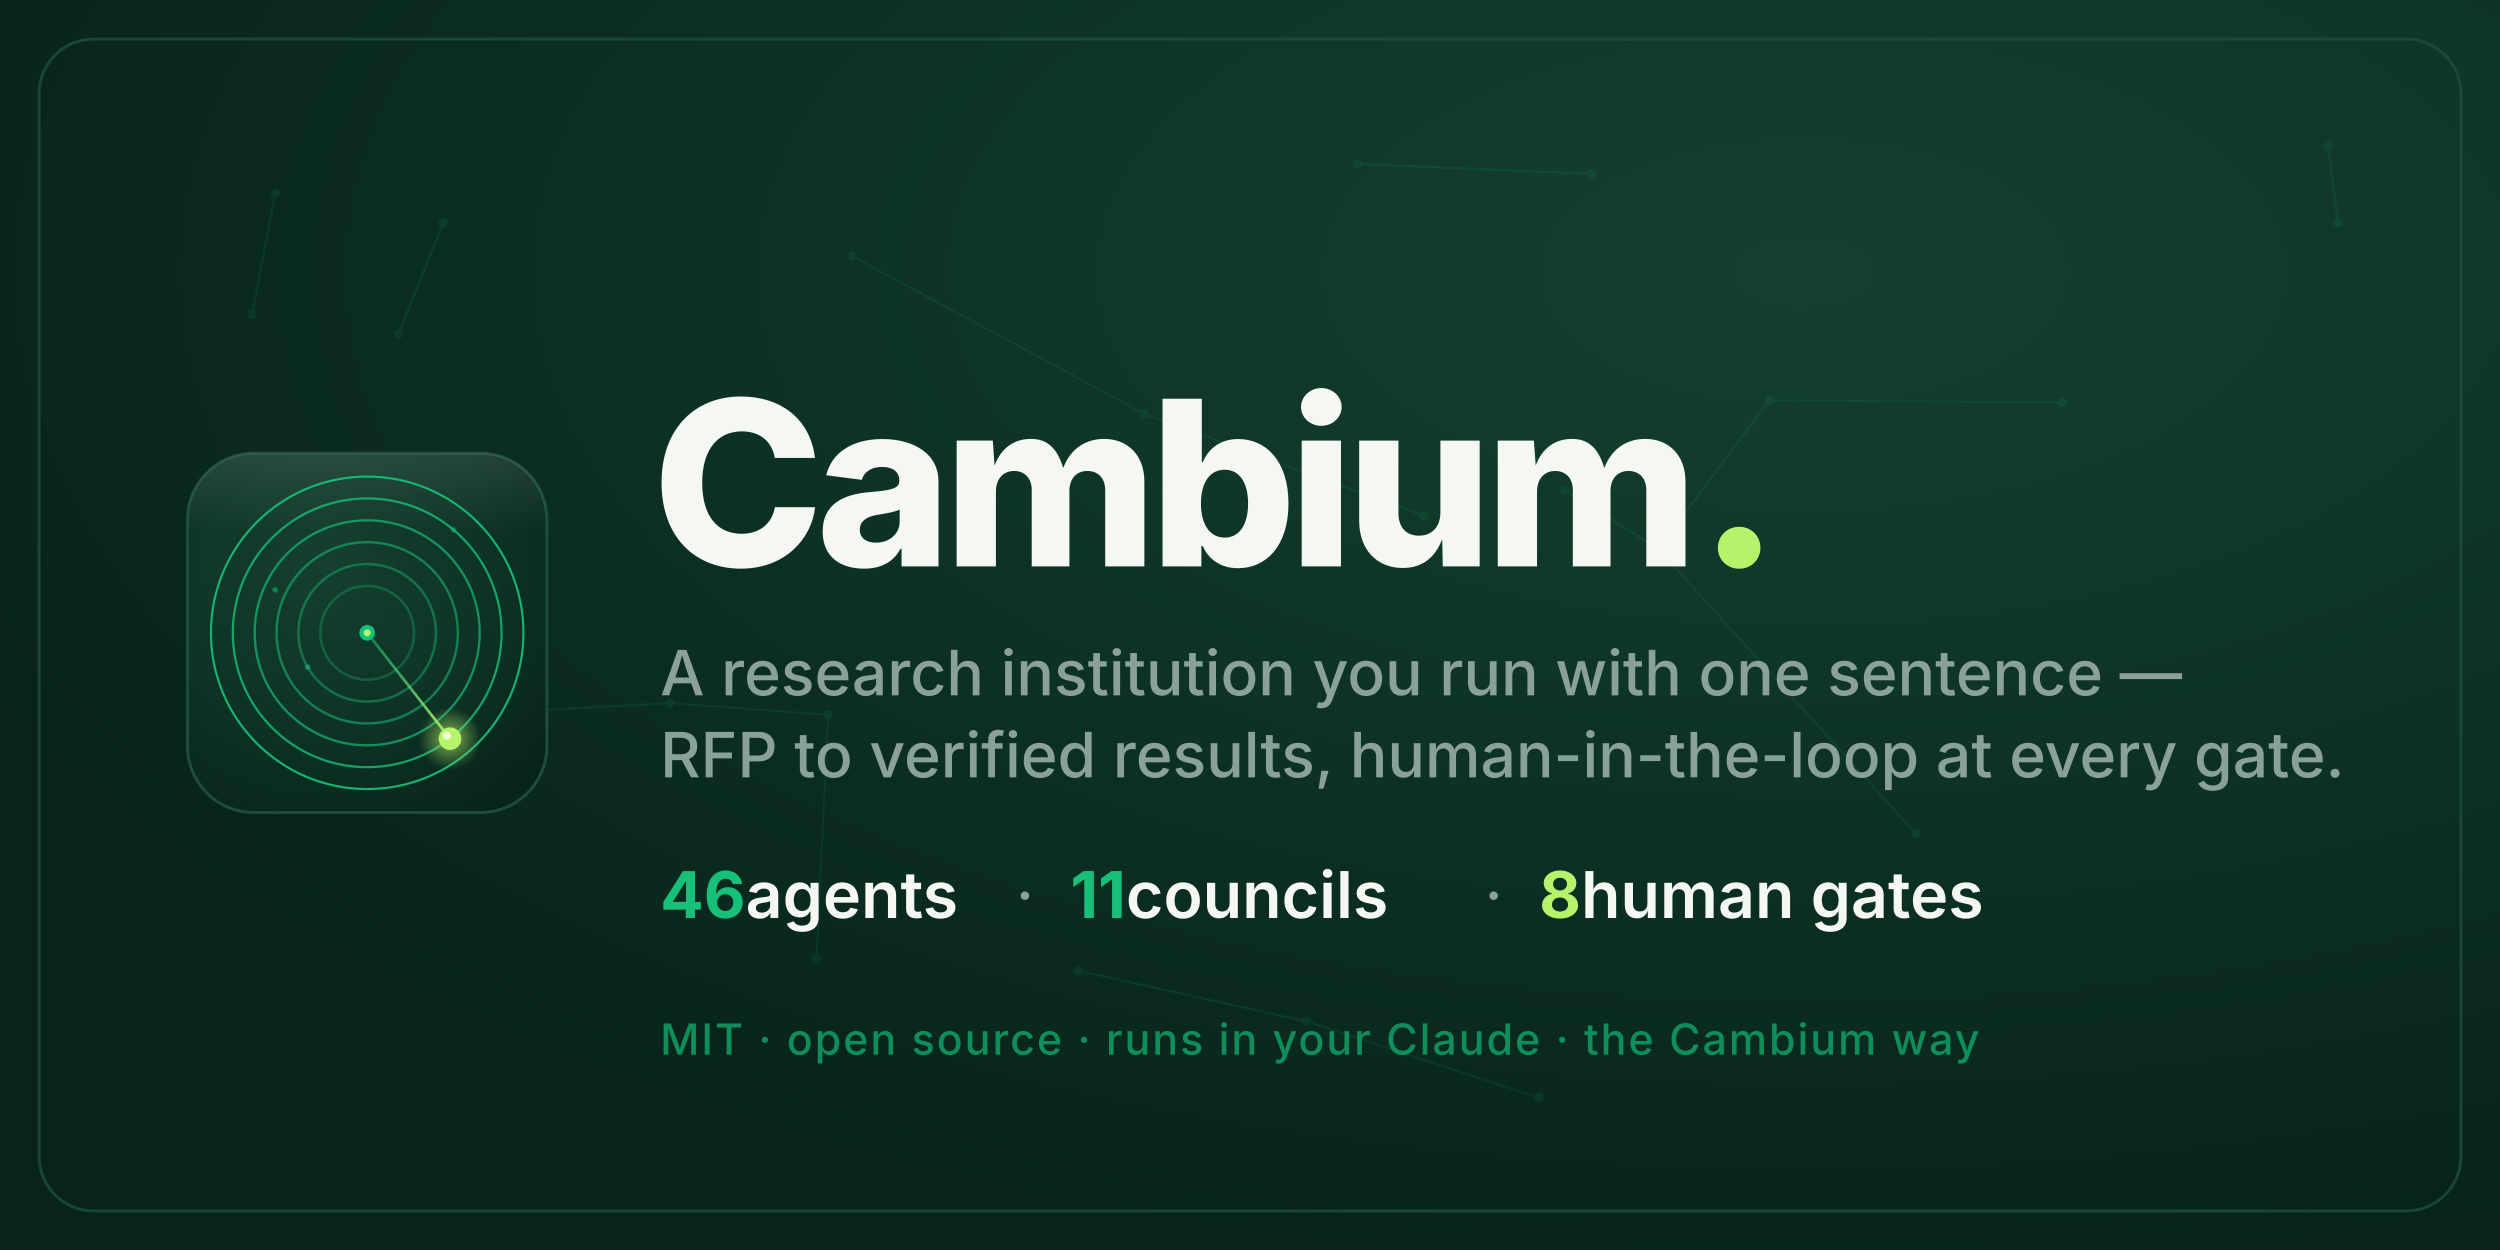
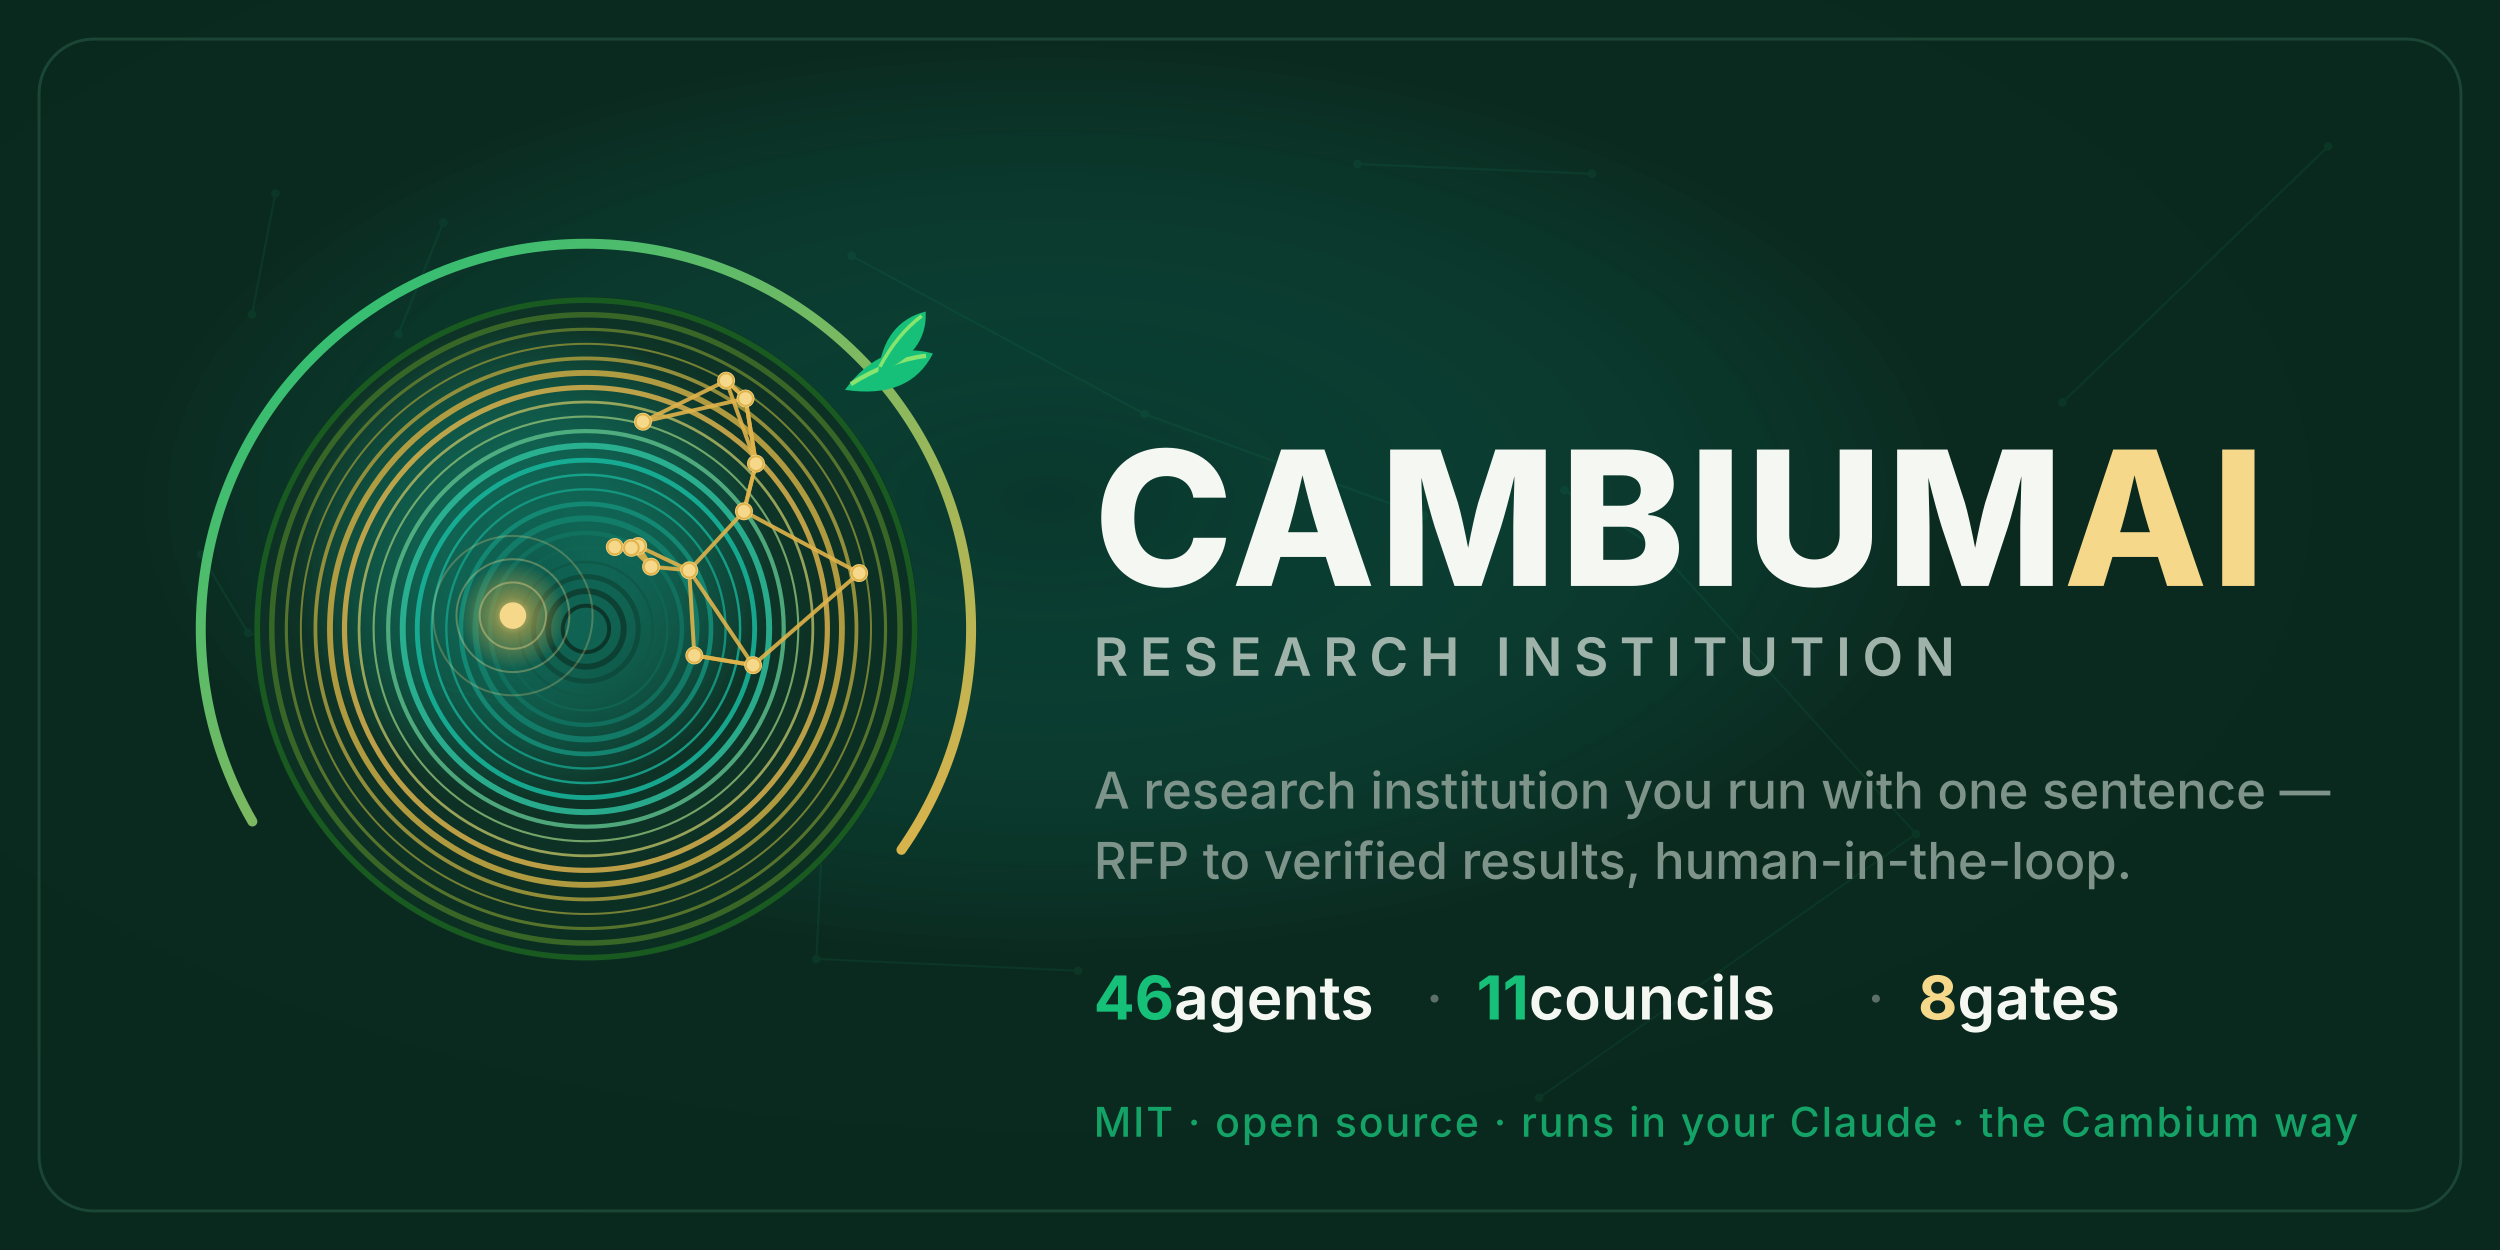
<svg xmlns="http://www.w3.org/2000/svg" viewBox="0 0 1280 640">
  <defs>
-     <radialGradient id="tile" cx="38%" cy="30%" r="85%">
-       <stop offset="0%" stop-color="#15402F" />
-       <stop offset="55%" stop-color="#0E3326" />
-       <stop offset="100%" stop-color="#07231A" />
+     <radialGradient id="disc" cx="42%" cy="40%" r="60%">
+       <stop offset="0%" stop-color="#19C0A6" stop-opacity="0.25" />
+       <stop offset="60%" stop-color="#0E3326" stop-opacity="0.9" />
+       <stop offset="100%" stop-color="#0B2E22" />
    </radialGradient>
-     <radialGradient id="glow" cx="50%" cy="50%" r="50%">
-       <stop offset="0%" stop-color="#B7F36A" stop-opacity="0.95" />
-       <stop offset="35%" stop-color="#B7F36A" stop-opacity="0.45" />
-       <stop offset="100%" stop-color="#B7F36A" stop-opacity="0" />
+     <radialGradient id="blip" cx="50%" cy="50%" r="50%">
+       <stop offset="0%" stop-color="#F6D88A" stop-opacity="0.95" />
+       <stop offset="35%" stop-color="#E0B24A" stop-opacity="0.5" />
+       <stop offset="100%" stop-color="#E0B24A" stop-opacity="0" />
    </radialGradient>
-     <linearGradient id="spoke" x1="0" y1="0" x2="1" y2="0">
-       <stop offset="0%" stop-color="#16C079" stop-opacity="0.5" />
-       <stop offset="100%" stop-color="#B7F36A" stop-opacity="0.95" />
+     <linearGradient id="arc" x1="0" y1="0" x2="1" y2="1">
+       <stop offset="0%" stop-color="#16C079" />
+       <stop offset="100%" stop-color="#E0B24A" />
    </linearGradient>
-     <linearGradient id="sheen" x1="0" y1="0" x2="0" y2="1">
-       <stop offset="0%" stop-color="#FFFFFF" stop-opacity="0.10" />
-       <stop offset="22%" stop-color="#FFFFFF" stop-opacity="0" />
+     <linearGradient id="arc2" x1="1" y1="0" x2="0" y2="1">
+       <stop offset="0%" stop-color="#E0B24A" />
+       <stop offset="100%" stop-color="#16C079" />
    </linearGradient>
  </defs>
-   <defs>
-     <radialGradient id="bgmesh" cx="72%" cy="22%" r="80%">
-       <stop offset="0%" stop-color="#15402F" />
-       <stop offset="48%" stop-color="#0E3326" />
-       <stop offset="100%" stop-color="#07231A" />
-     </radialGradient>
-   </defs>
  <rect width="1280" height="640" fill="#07231A" />
-   <rect width="1280" height="640" fill="url(#bgmesh)" />
-   <g opacity="0.10">
+   <rect width="1280" height="640" fill="url(#disc)" opacity="0.5" />
+   <g opacity="0.08">
    <line x1="436" y1="131" x2="586" y2="212" stroke="#16C079" stroke-width="1" />
    <line x1="815" y1="89" x2="695" y2="84" stroke="#16C079" stroke-width="1" />
    <line x1="682" y1="247" x2="729" y2="264" stroke="#16C079" stroke-width="1" />
    <line x1="127" y1="324" x2="103" y2="284" stroke="#16C079" stroke-width="1" />
    <line x1="103" y1="284" x2="127" y2="324" stroke="#16C079" stroke-width="1" />
    <line x1="141" y1="99" x2="129" y2="161" stroke="#16C079" stroke-width="1" />
-     <line x1="552" y1="497" x2="669" y2="523" stroke="#16C079" stroke-width="1" />
+     <line x1="552" y1="497" x2="418" y2="491" stroke="#16C079" stroke-width="1" />
    <line x1="204" y1="171" x2="227" y2="114" stroke="#16C079" stroke-width="1" />
-     <line x1="788" y1="562" x2="669" y2="523" stroke="#16C079" stroke-width="1" />
+     <line x1="788" y1="562" x2="981" y2="427" stroke="#16C079" stroke-width="1" />
    <line x1="729" y1="264" x2="682" y2="247" stroke="#16C079" stroke-width="1" />
-     <line x1="1192" y1="75" x2="1197" y2="114" stroke="#16C079" stroke-width="1" />
-     <line x1="1056" y1="206" x2="906" y2="205" stroke="#16C079" stroke-width="1" />
+     <line x1="1192" y1="75" x2="1056" y2="206" stroke="#16C079" stroke-width="1" />
+     <line x1="1056" y1="206" x2="1192" y2="75" stroke="#16C079" stroke-width="1" />
    <line x1="227" y1="114" x2="204" y2="171" stroke="#16C079" stroke-width="1" />
    <line x1="418" y1="491" x2="424" y2="366" stroke="#16C079" stroke-width="1" />
-     <line x1="270" y1="364" x2="343" y2="360" stroke="#16C079" stroke-width="1" />
+     <line x1="270" y1="364" x2="127" y2="324" stroke="#16C079" stroke-width="1" />
    <line x1="801" y1="251" x2="849" y2="281" stroke="#16C079" stroke-width="1" />
    <line x1="695" y1="84" x2="815" y2="89" stroke="#16C079" stroke-width="1" />
    <line x1="129" y1="161" x2="141" y2="99" stroke="#16C079" stroke-width="1" />
    <line x1="849" y1="281" x2="801" y2="251" stroke="#16C079" stroke-width="1" />
-     <line x1="424" y1="366" x2="343" y2="360" stroke="#16C079" stroke-width="1" />
+     <line x1="424" y1="366" x2="418" y2="491" stroke="#16C079" stroke-width="1" />
    <line x1="586" y1="212" x2="682" y2="247" stroke="#16C079" stroke-width="1" />
    <line x1="981" y1="427" x2="849" y2="281" stroke="#16C079" stroke-width="1" />
-     <line x1="343" y1="360" x2="270" y2="364" stroke="#16C079" stroke-width="1" />
-     <line x1="669" y1="523" x2="552" y2="497" stroke="#16C079" stroke-width="1" />
-     <line x1="906" y1="205" x2="849" y2="281" stroke="#16C079" stroke-width="1" />
-     <line x1="1197" y1="114" x2="1192" y2="75" stroke="#16C079" stroke-width="1" />
-     <circle cx="436" cy="131" r="2.4" fill="#16C079" />
-     <circle cx="815" cy="89" r="2.4" fill="#16C079" />
-     <circle cx="682" cy="247" r="2.4" fill="#16C079" />
-     <circle cx="127" cy="324" r="2.4" fill="#16C079" />
-     <circle cx="103" cy="284" r="2.4" fill="#16C079" />
-     <circle cx="141" cy="99" r="2.4" fill="#16C079" />
-     <circle cx="552" cy="497" r="2.4" fill="#16C079" />
-     <circle cx="204" cy="171" r="2.4" fill="#16C079" />
-     <circle cx="788" cy="562" r="2.4" fill="#16C079" />
-     <circle cx="729" cy="264" r="2.4" fill="#16C079" />
-     <circle cx="1192" cy="75" r="2.4" fill="#16C079" />
-     <circle cx="1056" cy="206" r="2.4" fill="#16C079" />
-     <circle cx="227" cy="114" r="2.4" fill="#16C079" />
-     <circle cx="418" cy="491" r="2.4" fill="#16C079" />
-     <circle cx="270" cy="364" r="2.4" fill="#16C079" />
-     <circle cx="801" cy="251" r="2.4" fill="#16C079" />
-     <circle cx="695" cy="84" r="2.4" fill="#16C079" />
-     <circle cx="129" cy="161" r="2.4" fill="#16C079" />
-     <circle cx="849" cy="281" r="2.4" fill="#16C079" />
-     <circle cx="424" cy="366" r="2.4" fill="#16C079" />
-     <circle cx="586" cy="212" r="2.4" fill="#16C079" />
-     <circle cx="981" cy="427" r="2.4" fill="#16C079" />
-     <circle cx="343" cy="360" r="2.4" fill="#16C079" />
-     <circle cx="669" cy="523" r="2.4" fill="#16C079" />
-     <circle cx="906" cy="205" r="2.4" fill="#16C079" />
-     <circle cx="1197" cy="114" r="2.4" fill="#16C079" />
+     <circle cx="436" cy="131" r="2.2" fill="#16C079" />
+     <circle cx="815" cy="89" r="2.2" fill="#16C079" />
+     <circle cx="682" cy="247" r="2.2" fill="#16C079" />
+     <circle cx="127" cy="324" r="2.2" fill="#16C079" />
+     <circle cx="103" cy="284" r="2.2" fill="#16C079" />
+     <circle cx="141" cy="99" r="2.2" fill="#16C079" />
+     <circle cx="552" cy="497" r="2.2" fill="#16C079" />
+     <circle cx="204" cy="171" r="2.2" fill="#16C079" />
+     <circle cx="788" cy="562" r="2.2" fill="#16C079" />
+     <circle cx="729" cy="264" r="2.2" fill="#16C079" />
+     <circle cx="1192" cy="75" r="2.2" fill="#16C079" />
+     <circle cx="1056" cy="206" r="2.2" fill="#16C079" />
+     <circle cx="227" cy="114" r="2.2" fill="#16C079" />
+     <circle cx="418" cy="491" r="2.2" fill="#16C079" />
+     <circle cx="270" cy="364" r="2.2" fill="#16C079" />
+     <circle cx="801" cy="251" r="2.2" fill="#16C079" />
+     <circle cx="695" cy="84" r="2.2" fill="#16C079" />
+     <circle cx="129" cy="161" r="2.2" fill="#16C079" />
+     <circle cx="849" cy="281" r="2.2" fill="#16C079" />
+     <circle cx="424" cy="366" r="2.2" fill="#16C079" />
+     <circle cx="586" cy="212" r="2.2" fill="#16C079" />
+     <circle cx="981" cy="427" r="2.2" fill="#16C079" />
  </g>
  <rect x="20" y="20" width="1240" height="600" rx="28" fill="none" stroke="#1F4D3B" stroke-width="1.5" opacity="0.8" />
  <g>
-     <rect x="96" y="232" width="184" height="184" rx="34" fill="url(#tile)" stroke="#1F4D3B" stroke-width="1.5" />
-     <rect x="96" y="232" width="184" height="184" rx="34" fill="url(#sheen)" />
-     <circle cx="188" cy="324" r="24.00" fill="none" stroke="#16C079" stroke-width="1.34" opacity="0.30" />
-     <circle cx="188" cy="324" r="35.20" fill="none" stroke="#16C079" stroke-width="1.29" opacity="0.42" />
-     <circle cx="188" cy="324" r="46.40" fill="none" stroke="#16C079" stroke-width="1.24" opacity="0.55" />
-     <circle cx="188" cy="324" r="57.60" fill="none" stroke="#16C079" stroke-width="1.19" opacity="0.67" />
-     <circle cx="188" cy="324" r="68.80" fill="none" stroke="#16C079" stroke-width="1.14" opacity="0.80" />
-     <circle cx="188" cy="324" r="80.00" fill="none" stroke="#16C079" stroke-width="1.09" opacity="0.92" />
-     <circle cx="140.9" cy="302.0" r="1.44" fill="#16C079" opacity="0.5" />
-     <circle cx="232.2" cy="271.3" r="1.44" fill="#16C079" opacity="0.42" />
-     <circle cx="157.5" cy="341.6" r="1.44" fill="#16C079" opacity="0.55" />
-     <line x1="188" y1="324" x2="230.4" y2="378.2" stroke="url(#spoke)" stroke-width="1.41" stroke-linecap="round" />
-     <circle cx="230.4" cy="378.2" r="16.0" fill="url(#glow)" />
-     <circle cx="230.4" cy="378.2" r="5.8" fill="#B7F36A" />
-     <circle cx="228.8" cy="376.6" r="2.1" fill="#EAFFC9" />
-     <circle cx="188" cy="324" r="4.0" fill="#16C079" />
-     <circle cx="188" cy="324" r="1.8" fill="#B7F36A" />
+     <circle cx="300.00" cy="322.00" r="170.00" fill="url(#disc)" />
+     <circle cx="300.00" cy="322.00" r="11.90" fill="none" stroke="#0b2e22" stroke-width="2.04" opacity="0.85" />
+     <circle cx="300.00" cy="322.00" r="19.35" fill="none" stroke="#0c3b2e" stroke-width="3.02" opacity="0.85" />
+     <circle cx="300.00" cy="322.00" r="26.80" fill="none" stroke="#0d493b" stroke-width="2.57" opacity="0.85" />
+     <circle cx="300.00" cy="322.00" r="34.24" fill="none" stroke="#0f5747" stroke-width="1.34" opacity="0.85" />
+     <circle cx="300.00" cy="322.00" r="41.69" fill="none" stroke="#106554" stroke-width="1.14" opacity="0.85" />
+     <circle cx="300.00" cy="322.00" r="49.14" fill="none" stroke="#117360" stroke-width="2.26" opacity="0.85" />
+     <circle cx="300.00" cy="322.00" r="56.59" fill="none" stroke="#13816d" stroke-width="3.06" opacity="0.85" />
+     <circle cx="300.00" cy="322.00" r="64.03" fill="none" stroke="#148f7a" stroke-width="2.37" opacity="0.85" />
+     <circle cx="300.00" cy="322.00" r="71.48" fill="none" stroke="#159d86" stroke-width="1.20" opacity="0.85" />
+     <circle cx="300.00" cy="322.00" r="78.93" fill="none" stroke="#17ab93" stroke-width="1.26" opacity="0.85" />
+     <circle cx="300.00" cy="322.00" r="86.38" fill="none" stroke="#18b99f" stroke-width="2.47" opacity="0.85" />
+     <circle cx="300.00" cy="322.00" r="93.82" fill="none" stroke="#2ebe9c" stroke-width="3.05" opacity="0.85" />
+     <circle cx="300.00" cy="322.00" r="101.27" fill="none" stroke="#59bb88" stroke-width="2.15" opacity="0.85" />
+     <circle cx="300.00" cy="322.00" r="108.72" fill="none" stroke="#84b874" stroke-width="1.09" opacity="0.85" />
+     <circle cx="300.00" cy="322.00" r="116.17" fill="none" stroke="#afb560" stroke-width="1.42" opacity="0.85" />
+     <circle cx="300.00" cy="322.00" r="123.61" fill="none" stroke="#dab24c" stroke-width="2.66" opacity="0.85" />
+     <circle cx="300.00" cy="322.00" r="131.06" fill="none" stroke="#c2a543" stroke-width="2.99" opacity="0.9" />
+     <circle cx="300.00" cy="322.00" r="138.51" fill="none" stroke="#a1973c" stroke-width="1.93" opacity="0.9" />
+     <circle cx="300.00" cy="322.00" r="145.96" fill="none" stroke="#7f8835" stroke-width="1.03" opacity="0.9" />
+     <circle cx="300.00" cy="322.00" r="153.40" fill="none" stroke="#5e7a2e" stroke-width="1.61" opacity="0.9" />
+     <circle cx="300.00" cy="322.00" r="160.85" fill="none" stroke="#3c6c27" stroke-width="2.82" opacity="0.9" />
+     <circle cx="300.00" cy="322.00" r="168.30" fill="none" stroke="#1b5e20" stroke-width="2.88" opacity="0.9" />
+     <line x1="387.07" y1="237.40" x2="380.90" y2="261.79" stroke="#E0B24A" stroke-width="2.04" opacity="0.9" />
+     <line x1="387.07" y1="237.40" x2="381.71" y2="204.04" stroke="#E0B24A" stroke-width="2.04" opacity="0.9" />
+     <line x1="371.78" y1="194.91" x2="381.71" y2="204.04" stroke="#E0B24A" stroke-width="2.04" opacity="0.9" />
+     <line x1="371.78" y1="194.91" x2="387.07" y2="237.40" stroke="#E0B24A" stroke-width="2.04" opacity="0.9" />
+     <line x1="381.71" y1="204.04" x2="371.78" y2="194.91" stroke="#E0B24A" stroke-width="2.04" opacity="0.9" />
+     <line x1="381.71" y1="204.04" x2="387.07" y2="237.40" stroke="#E0B24A" stroke-width="2.04" opacity="0.9" />
+     <line x1="385.60" y1="340.58" x2="355.49" y2="335.58" stroke="#E0B24A" stroke-width="2.04" opacity="0.9" />
+     <line x1="385.60" y1="340.58" x2="352.87" y2="292.01" stroke="#E0B24A" stroke-width="2.04" opacity="0.9" />
+     <line x1="329.19" y1="215.91" x2="371.78" y2="194.91" stroke="#E0B24A" stroke-width="2.04" opacity="0.9" />
+     <line x1="329.19" y1="215.91" x2="381.71" y2="204.04" stroke="#E0B24A" stroke-width="2.04" opacity="0.9" />
+     <line x1="314.78" y1="280.07" x2="323.27" y2="280.49" stroke="#E0B24A" stroke-width="2.04" opacity="0.9" />
+     <line x1="314.78" y1="280.07" x2="326.76" y2="279.60" stroke="#E0B24A" stroke-width="2.04" opacity="0.9" />
+     <line x1="352.87" y1="292.01" x2="333.36" y2="290.17" stroke="#E0B24A" stroke-width="2.04" opacity="0.9" />
+     <line x1="352.87" y1="292.01" x2="326.76" y2="279.60" stroke="#E0B24A" stroke-width="2.04" opacity="0.9" />
+     <line x1="380.90" y1="261.79" x2="387.07" y2="237.40" stroke="#E0B24A" stroke-width="2.04" opacity="0.9" />
+     <line x1="380.90" y1="261.79" x2="352.87" y2="292.01" stroke="#E0B24A" stroke-width="2.04" opacity="0.9" />
+     <line x1="355.49" y1="335.58" x2="385.60" y2="340.58" stroke="#E0B24A" stroke-width="2.04" opacity="0.9" />
+     <line x1="355.49" y1="335.58" x2="352.87" y2="292.01" stroke="#E0B24A" stroke-width="2.04" opacity="0.9" />
+     <line x1="439.87" y1="293.41" x2="380.90" y2="261.79" stroke="#E0B24A" stroke-width="2.04" opacity="0.9" />
+     <line x1="439.87" y1="293.41" x2="385.60" y2="340.58" stroke="#E0B24A" stroke-width="2.04" opacity="0.9" />
+     <line x1="326.76" y1="279.60" x2="323.27" y2="280.49" stroke="#E0B24A" stroke-width="2.04" opacity="0.9" />
+     <line x1="326.76" y1="279.60" x2="314.78" y2="280.07" stroke="#E0B24A" stroke-width="2.04" opacity="0.9" />
+     <line x1="323.27" y1="280.49" x2="326.76" y2="279.60" stroke="#E0B24A" stroke-width="2.04" opacity="0.9" />
+     <line x1="323.27" y1="280.49" x2="314.78" y2="280.07" stroke="#E0B24A" stroke-width="2.04" opacity="0.9" />
+     <line x1="333.36" y1="290.17" x2="326.76" y2="279.60" stroke="#E0B24A" stroke-width="2.04" opacity="0.9" />
+     <line x1="333.36" y1="290.17" x2="323.27" y2="280.49" stroke="#E0B24A" stroke-width="2.04" opacity="0.9" />
+     <circle cx="387.07" cy="237.40" r="4.59" fill="#F6D88A" />
+     <circle cx="387.07" cy="237.40" r="3.74" fill="none" stroke="#E0B24A" stroke-width="1.02" />
+     <circle cx="371.78" cy="194.91" r="4.59" fill="#F6D88A" />
+     <circle cx="371.78" cy="194.91" r="3.74" fill="none" stroke="#E0B24A" stroke-width="1.02" />
+     <circle cx="381.71" cy="204.04" r="4.59" fill="#F6D88A" />
+     <circle cx="381.71" cy="204.04" r="3.74" fill="none" stroke="#E0B24A" stroke-width="1.02" />
+     <circle cx="385.60" cy="340.58" r="4.59" fill="#F6D88A" />
+     <circle cx="385.60" cy="340.58" r="3.74" fill="none" stroke="#E0B24A" stroke-width="1.02" />
+     <circle cx="329.19" cy="215.91" r="4.59" fill="#F6D88A" />
+     <circle cx="329.19" cy="215.91" r="3.74" fill="none" stroke="#E0B24A" stroke-width="1.02" />
+     <circle cx="314.78" cy="280.07" r="4.59" fill="#F6D88A" />
+     <circle cx="314.78" cy="280.07" r="3.74" fill="none" stroke="#E0B24A" stroke-width="1.02" />
+     <circle cx="352.87" cy="292.01" r="4.59" fill="#F6D88A" />
+     <circle cx="352.87" cy="292.01" r="3.74" fill="none" stroke="#E0B24A" stroke-width="1.02" />
+     <circle cx="380.90" cy="261.79" r="4.59" fill="#F6D88A" />
+     <circle cx="380.90" cy="261.79" r="3.74" fill="none" stroke="#E0B24A" stroke-width="1.02" />
+     <circle cx="355.49" cy="335.58" r="4.59" fill="#F6D88A" />
+     <circle cx="355.49" cy="335.58" r="3.74" fill="none" stroke="#E0B24A" stroke-width="1.02" />
+     <circle cx="439.87" cy="293.41" r="4.59" fill="#F6D88A" />
+     <circle cx="439.87" cy="293.41" r="3.74" fill="none" stroke="#E0B24A" stroke-width="1.02" />
+     <circle cx="326.76" cy="279.60" r="4.59" fill="#F6D88A" />
+     <circle cx="326.76" cy="279.60" r="3.74" fill="none" stroke="#E0B24A" stroke-width="1.02" />
+     <circle cx="323.27" cy="280.49" r="4.59" fill="#F6D88A" />
+     <circle cx="323.27" cy="280.49" r="3.74" fill="none" stroke="#E0B24A" stroke-width="1.02" />
+     <circle cx="333.36" cy="290.17" r="4.59" fill="#F6D88A" />
+     <circle cx="333.36" cy="290.17" r="3.74" fill="none" stroke="#E0B24A" stroke-width="1.02" />
+     <circle cx="262.60" cy="315.20" r="27.20" fill="url(#blip)" />
+     <circle cx="262.60" cy="315.20" r="6.80" fill="#F6D88A" />
+     <circle cx="262.60" cy="315.20" r="17.00" fill="none" stroke="#F6D88A" stroke-width="1.02" opacity="0.4" />
+     <circle cx="262.60" cy="315.20" r="28.90" fill="none" stroke="#F6D88A" stroke-width="1.02" opacity="0.33" />
+     <circle cx="262.60" cy="315.20" r="40.80" fill="none" stroke="#F6D88A" stroke-width="1.02" opacity="0.26" />
  </g>
-   <text x="334" y="290" font-family="Inter, 'DejaVu Sans', sans-serif" font-weight="800" font-size="118" letter-spacing="-4" fill="#F4F7F2">Cambium<tspan fill="#B7F36A">.</tspan>
+   <path d="M129.22 420.60 A 197.20 197.20 0 1 1 461.54 435.11" fill="none" stroke="url(#arc)" stroke-width="5.10" stroke-linecap="round" />
+   <g transform="translate(432.60,199.60) rotate(-18) scale(1.87)">
+     <path d="M0 0 Q 14 -10 26 -2 Q 16 8 0 0 Z" fill="#16C079" />
+     <path d="M2 -1 Q 14 -4 24 -2" fill="none" stroke="#B7F36A" stroke-width="1.2" opacity="0.7" />
+   </g>
+   <g transform="translate(449.60,191.10) rotate(-48) scale(1.53)">
+     <path d="M0 0 Q 14 -10 26 -2 Q 16 8 0 0 Z" fill="#16C079" />
+     <path d="M2 -1 Q 14 -4 24 -2" fill="none" stroke="#B7F36A" stroke-width="1.2" opacity="0.7" />
+   </g>
+   <text x="560" y="300" font-family="Inter,'DejaVu Sans',sans-serif" font-weight="800" font-size="96" letter-spacing="2" fill="#F4F7F2">CAMBIUM<tspan fill="#F6D88A"> AI</tspan>
  </text>
-   <text x="338" y="356" font-family="Inter, 'DejaVu Sans', sans-serif" font-weight="500" font-size="32" fill="#8AA197">A research institution you run with one sentence —</text>
-   <text x="338" y="398" font-family="Inter, 'DejaVu Sans', sans-serif" font-weight="500" font-size="32" fill="#8AA197">RFP to verified results, human-in-the-loop at every gate.</text>
-   <g font-family="Inter, 'DejaVu Sans', sans-serif" font-weight="700" font-size="33">
-     <text x="338" y="470" fill="#16C079">46<tspan fill="#F4F7F2" font-weight="600"> agents</tspan>
+   <text x="560" y="346" font-family="Inter,'DejaVu Sans',sans-serif" font-weight="600" font-size="27" letter-spacing="6" fill="#9FB3AA">RESEARCH INSTITUTION</text>
+   <text x="560" y="414" font-family="Inter,'DejaVu Sans',sans-serif" font-weight="500" font-size="26" fill="#7E948B">A research institution you run with one sentence —</text>
+   <text x="560" y="450" font-family="Inter,'DejaVu Sans',sans-serif" font-weight="500" font-size="26" fill="#7E948B">RFP to verified results, human-in-the-loop.</text>
+   <g font-family="Inter,'DejaVu Sans',sans-serif" font-weight="700" font-size="31">
+     <text x="560" y="522" fill="#16C079">46<tspan fill="#F4F7F2" font-weight="600"> agents</tspan>
    </text>
-     <text x="520" y="470" fill="#8AA197" font-weight="400">·</text>
-     <text x="548" y="470" fill="#16C079">11<tspan fill="#F4F7F2" font-weight="600"> councils</tspan>
+     <text x="730" y="522" fill="#5C7068" font-weight="400">·</text>
+     <text x="756" y="522" fill="#16C079">11<tspan fill="#F4F7F2" font-weight="600"> councils</tspan>
    </text>
-     <text x="760" y="470" fill="#8AA197" font-weight="400">·</text>
-     <text x="788" y="470" fill="#B7F36A">8<tspan fill="#F4F7F2" font-weight="600"> human gates</tspan>
+     <text x="956" y="522" fill="#5C7068" font-weight="400">·</text>
+     <text x="982" y="522" fill="#F6D88A">8<tspan fill="#F4F7F2" font-weight="600"> gates</tspan>
    </text>
  </g>
-   <text x="338" y="540" font-family="Inter, 'DejaVu Sans', sans-serif" font-weight="500" font-size="22" fill="#0E8E5B" letter-spacing="1">MIT · open source · runs in your Claude · the Cambium way</text>
+   <text x="560" y="582" font-family="Inter,'DejaVu Sans',sans-serif" font-weight="500" font-size="21" fill="#16C079" letter-spacing="1" opacity="0.8">MIT · open source · runs in your Claude · the Cambium way</text>
</svg>
